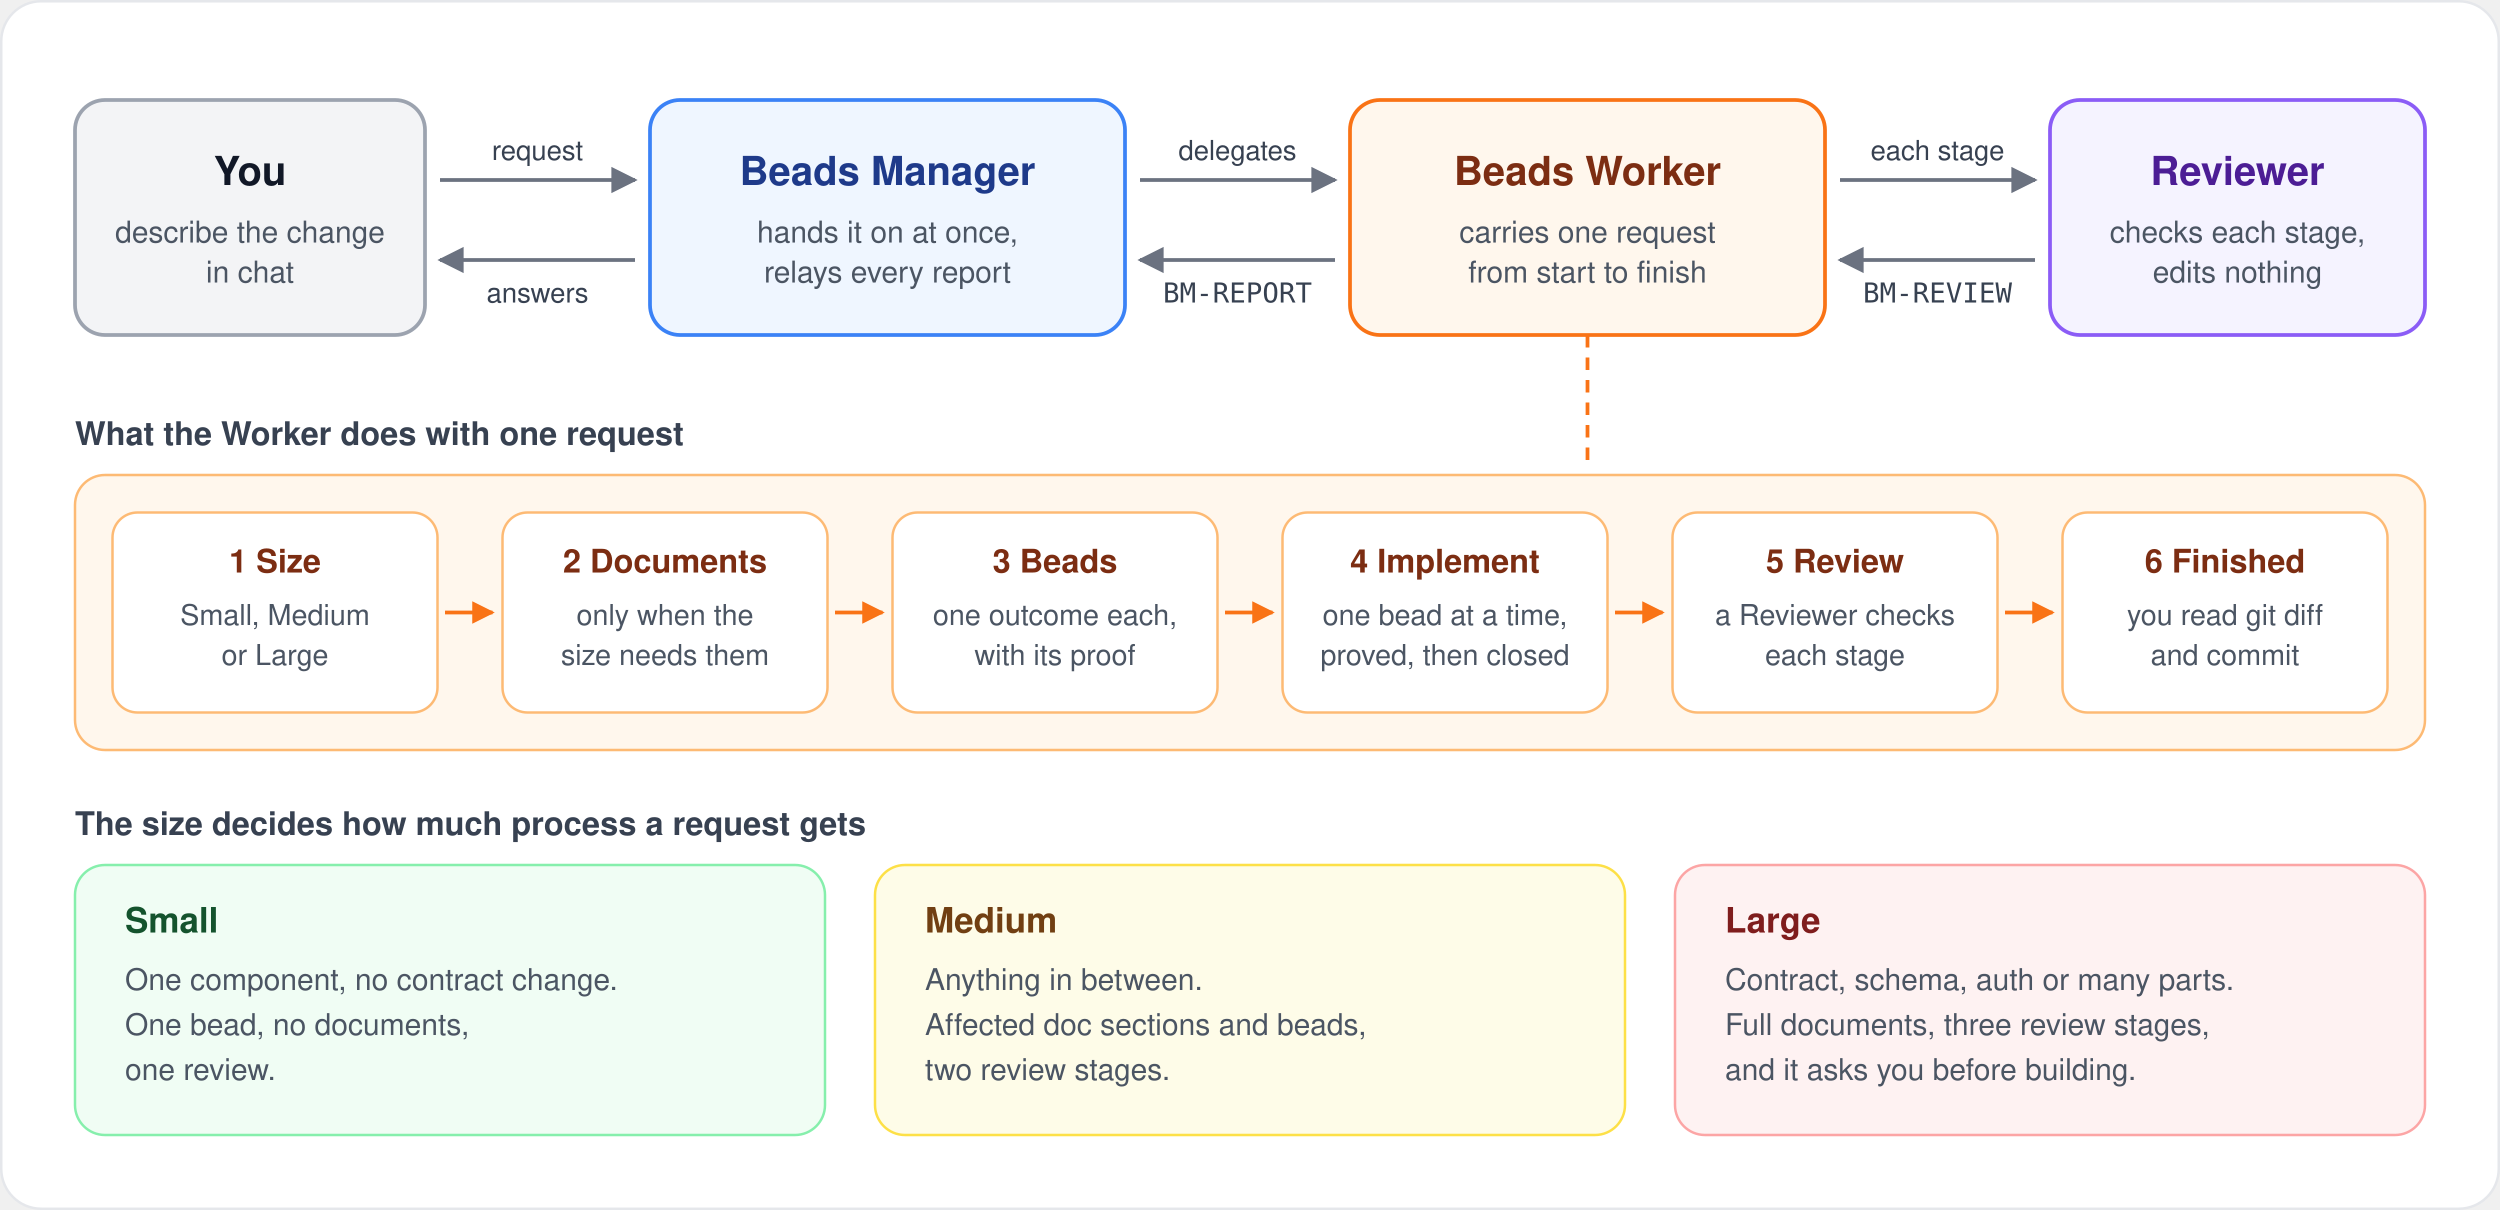
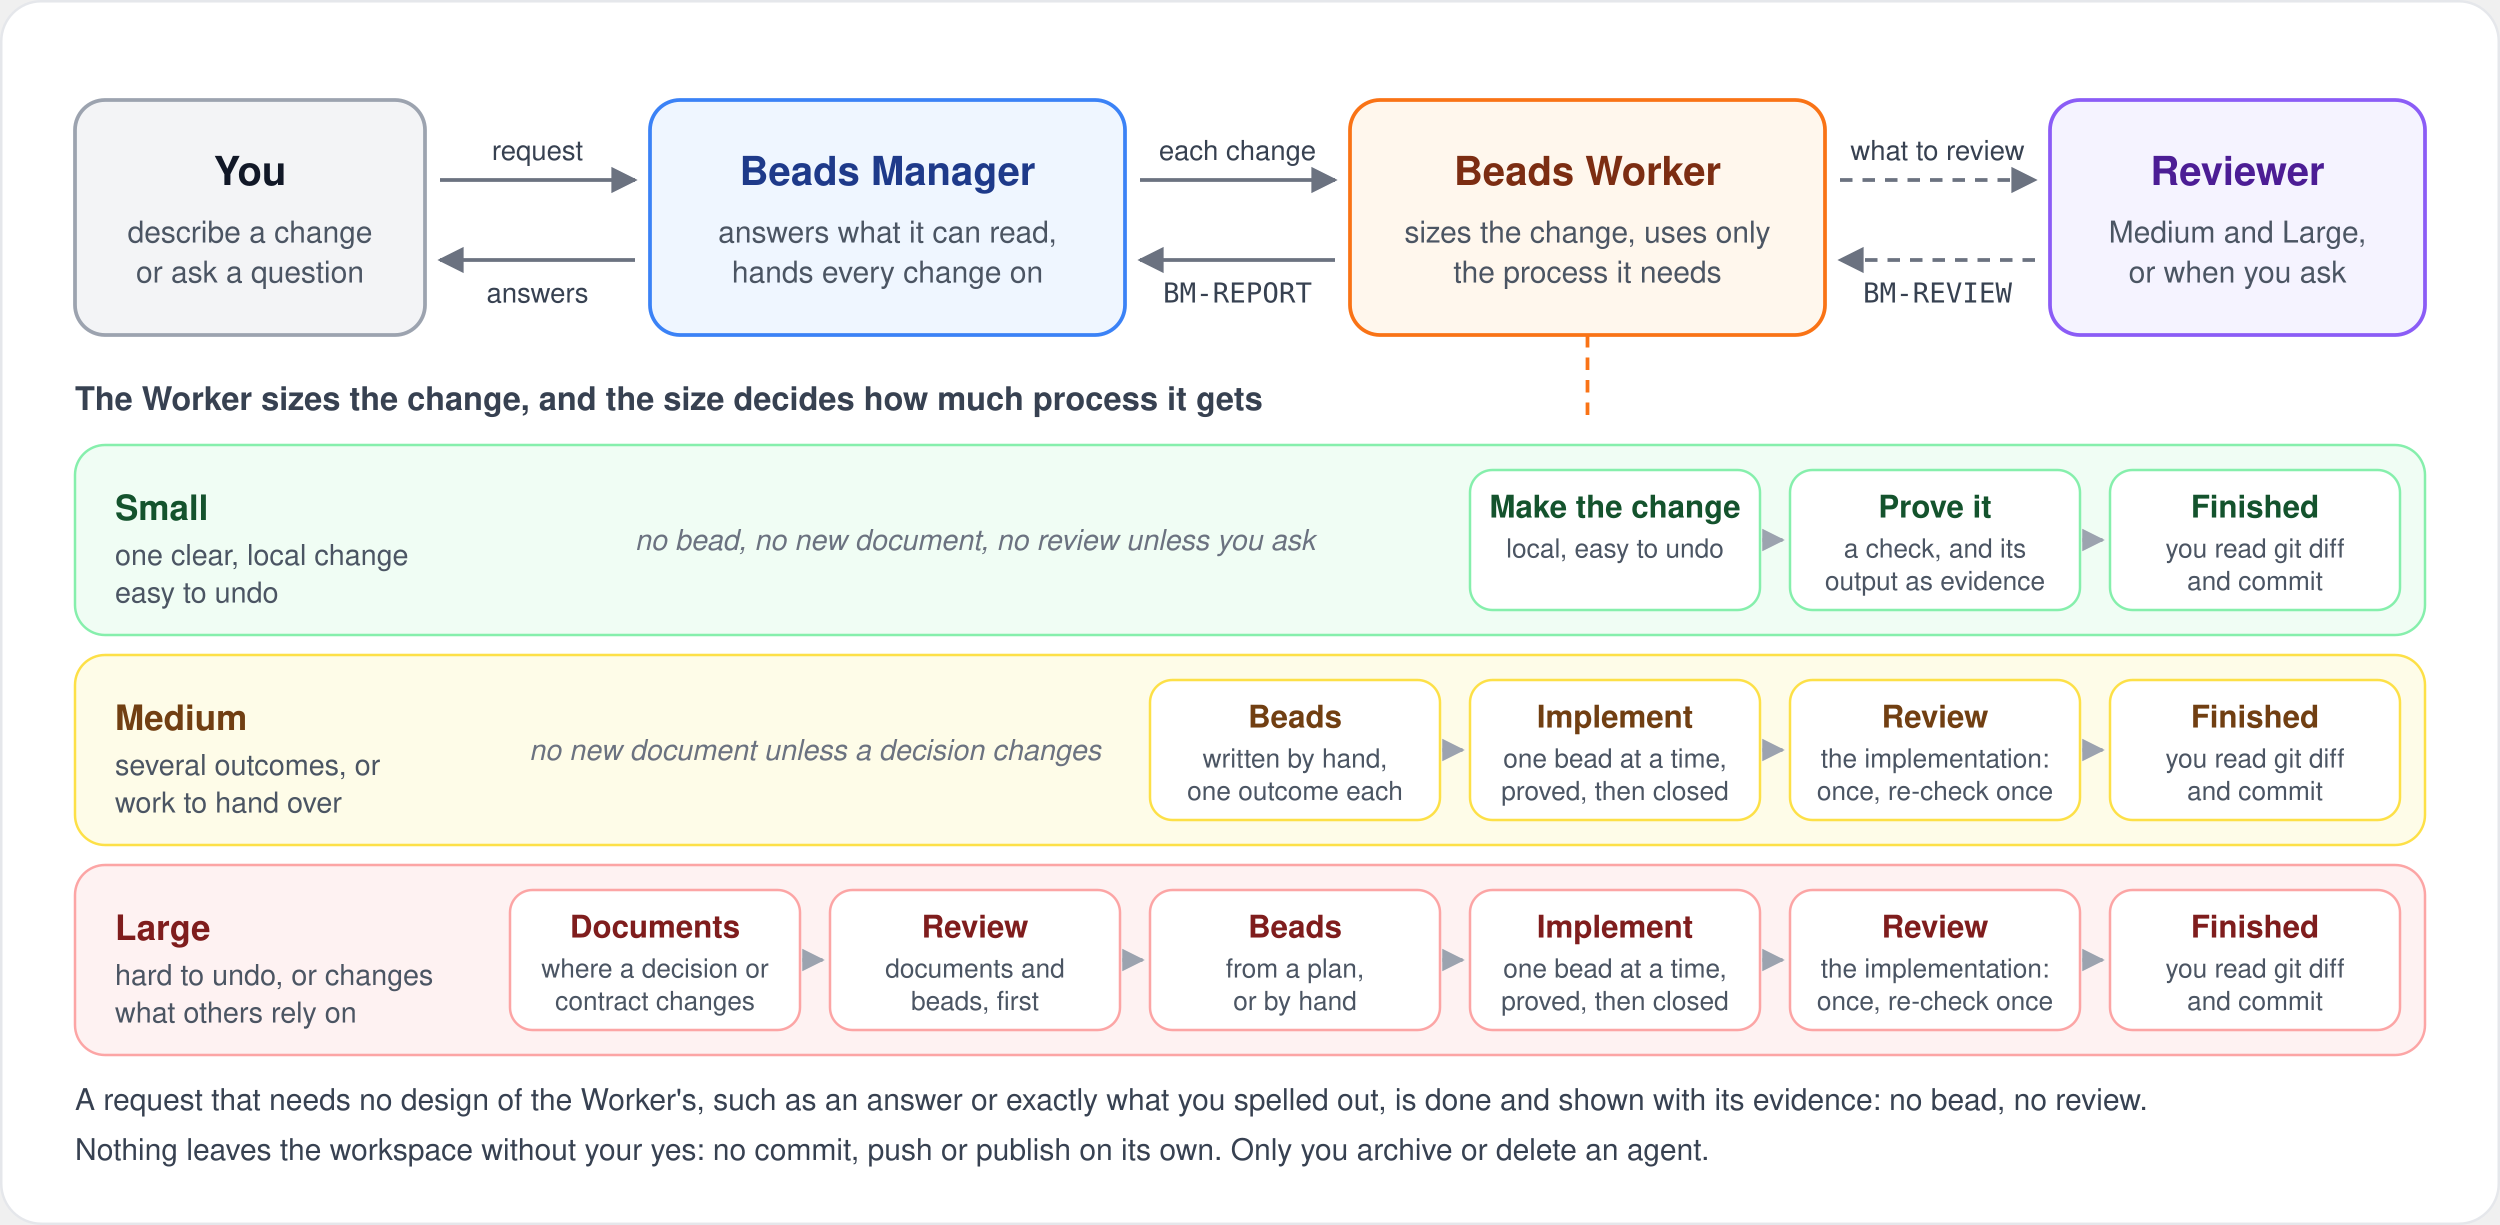
- <svg xmlns="http://www.w3.org/2000/svg" width="1000" height="484" viewBox="0 0 1000 484" role="img" aria-labelledby="title desc" font-family="-apple-system, BlinkMacSystemFont, 'Segoe UI', Helvetica, Arial, sans-serif">
+ <svg xmlns="http://www.w3.org/2000/svg" width="1000" height="490" viewBox="0 0 1000 490" role="img" aria-labelledby="title desc" font-family="-apple-system, BlinkMacSystemFont, 'Segoe UI', Helvetica, Arial, sans-serif">
  <defs>
    <marker id="arrow" viewBox="0 0 10 10" refX="9" refY="5" markerWidth="7" markerHeight="7" orient="auto-start-reverse">
      <path d="M0,0 L10,5 L0,10 z" fill="#6b7280" />
    </marker>
    <marker id="chevron" viewBox="0 0 10 10" refX="9" refY="5" markerWidth="6" markerHeight="6" orient="auto">
-       <path d="M0,0 L10,5 L0,10 z" fill="#f97316" />
+       <path d="M0,0 L10,5 L0,10 z" fill="#9ca3af" />
    </marker>
  </defs>
-   <rect x="0.5" y="0.5" width="999" height="483" rx="16" fill="#ffffff" stroke="#e5e7eb" />
+   <rect x="0.5" y="0.5" width="999" height="489" rx="16" fill="#ffffff" stroke="#e5e7eb" />
  <g text-anchor="middle">
    <rect x="30" y="40" width="140" height="94" rx="12" fill="#f3f4f6" stroke="#9ca3af" stroke-width="1.5" />
    <text x="100" y="74" font-size="16" font-weight="700" fill="#111827">You</text>
-     <text x="100" y="97" font-size="12" fill="#4b5563">describe the change</text>
-     <text x="100" y="113" font-size="12" fill="#4b5563">in chat</text>
+     <text x="100" y="97" font-size="12" fill="#4b5563">describe a change</text>
+     <text x="100" y="113" font-size="12" fill="#4b5563">or ask a question</text>
    <rect x="260" y="40" width="190" height="94" rx="12" fill="#eff6ff" stroke="#3b82f6" stroke-width="1.5" />
    <text x="355" y="74" font-size="16" font-weight="700" fill="#1e3a8a">Beads Manager</text>
-     <text x="355" y="97" font-size="12" fill="#4b5563">hands it on at once,</text>
-     <text x="355" y="113" font-size="12" fill="#4b5563">relays every report</text>
+     <text x="355" y="97" font-size="12" fill="#4b5563">answers what it can read,</text>
+     <text x="355" y="113" font-size="12" fill="#4b5563">hands every change on</text>
    <rect x="540" y="40" width="190" height="94" rx="12" fill="#fff7ed" stroke="#f97316" stroke-width="1.5" />
    <text x="635" y="74" font-size="16" font-weight="700" fill="#7c2d12">Beads Worker</text>
-     <text x="635" y="97" font-size="12" fill="#4b5563">carries one request</text>
-     <text x="635" y="113" font-size="12" fill="#4b5563">from start to finish</text>
+     <text x="635" y="97" font-size="12" fill="#4b5563">sizes the change, uses only</text>
+     <text x="635" y="113" font-size="12" fill="#4b5563">the process it needs</text>
    <rect x="820" y="40" width="150" height="94" rx="12" fill="#f5f3ff" stroke="#8b5cf6" stroke-width="1.5" />
    <text x="895" y="74" font-size="16" font-weight="700" fill="#4c1d95">Reviewer</text>
-     <text x="895" y="97" font-size="12" fill="#4b5563">checks each stage,</text>
-     <text x="895" y="113" font-size="12" fill="#4b5563">edits nothing</text>
+     <text x="895" y="97" font-size="12" fill="#4b5563">Medium and Large,</text>
+     <text x="895" y="113" font-size="12" fill="#4b5563">or when you ask</text>
  </g>
  <g stroke="#6b7280" stroke-width="1.5" fill="none">
    <line x1="176" y1="72" x2="254" y2="72" marker-end="url(#arrow)" />
    <line x1="456" y1="72" x2="534" y2="72" marker-end="url(#arrow)" />
-     <line x1="736" y1="72" x2="814" y2="72" marker-end="url(#arrow)" />
+     <line x1="736" y1="72" x2="814" y2="72" marker-end="url(#arrow)" stroke-dasharray="5 4" />
    <line x1="254" y1="104" x2="176" y2="104" marker-end="url(#arrow)" />
    <line x1="534" y1="104" x2="456" y2="104" marker-end="url(#arrow)" />
-     <line x1="814" y1="104" x2="736" y2="104" marker-end="url(#arrow)" />
+     <line x1="814" y1="104" x2="736" y2="104" marker-end="url(#arrow)" stroke-dasharray="5 4" />
  </g>
  <g text-anchor="middle" font-size="11" fill="#374151">
    <text x="215" y="64">request</text>
-     <text x="495" y="64">delegates</text>
-     <text x="775" y="64">each stage</text>
+     <text x="495" y="64">each change</text>
+     <text x="775" y="64">what to review</text>
    <text x="215" y="121">answers</text>
    <text x="495" y="121" font-family="ui-monospace, SFMono-Regular, Menlo, monospace">BM-REPORT</text>
    <text x="775" y="121" font-family="ui-monospace, SFMono-Regular, Menlo, monospace">BM-REVIEW</text>
  </g>
-   <line x1="635" y1="134" x2="635" y2="186" stroke="#f97316" stroke-width="1.5" stroke-dasharray="5 4" />
-   <text x="30" y="178" font-size="13" font-weight="700" fill="#374151">What the Worker does with one request</text>
-   <rect x="30" y="190" width="940" height="110" rx="12" fill="#fff7ed" stroke="#fdba74" />
-   <g text-anchor="middle">
-     <rect x="45" y="205" width="130" height="80" rx="10" fill="#ffffff" stroke="#fdba74" />
-     <text x="110" y="229" font-size="13" font-weight="700" fill="#7c2d12">1  Size</text>
-     <text x="110" y="250" font-size="11.5" fill="#4b5563">Small, Medium</text>
-     <text x="110" y="266" font-size="11.5" fill="#4b5563">or Large</text>
-     <rect x="201" y="205" width="130" height="80" rx="10" fill="#ffffff" stroke="#fdba74" />
-     <text x="266" y="229" font-size="13" font-weight="700" fill="#7c2d12">2  Documents</text>
-     <text x="266" y="250" font-size="11.5" fill="#4b5563">only when the</text>
-     <text x="266" y="266" font-size="11.5" fill="#4b5563">size needs them</text>
-     <rect x="357" y="205" width="130" height="80" rx="10" fill="#ffffff" stroke="#fdba74" />
-     <text x="422" y="229" font-size="13" font-weight="700" fill="#7c2d12">3  Beads</text>
-     <text x="422" y="250" font-size="11.5" fill="#4b5563">one outcome each,</text>
-     <text x="422" y="266" font-size="11.5" fill="#4b5563">with its proof</text>
-     <rect x="513" y="205" width="130" height="80" rx="10" fill="#ffffff" stroke="#fdba74" />
-     <text x="578" y="229" font-size="13" font-weight="700" fill="#7c2d12">4  Implement</text>
-     <text x="578" y="250" font-size="11.5" fill="#4b5563">one bead at a time,</text>
-     <text x="578" y="266" font-size="11.5" fill="#4b5563">proved, then closed</text>
-     <rect x="669" y="205" width="130" height="80" rx="10" fill="#ffffff" stroke="#fdba74" />
-     <text x="734" y="229" font-size="13" font-weight="700" fill="#7c2d12">5  Review</text>
-     <text x="734" y="250" font-size="11.5" fill="#4b5563">a Reviewer checks</text>
-     <text x="734" y="266" font-size="11.5" fill="#4b5563">each stage</text>
-     <rect x="825" y="205" width="130" height="80" rx="10" fill="#ffffff" stroke="#fdba74" />
-     <text x="890" y="229" font-size="13" font-weight="700" fill="#7c2d12">6  Finished</text>
-     <text x="890" y="250" font-size="11.5" fill="#4b5563">you read git diff</text>
-     <text x="890" y="266" font-size="11.5" fill="#4b5563">and commit</text>
+   <line x1="635" y1="134" x2="635" y2="170" stroke="#f97316" stroke-width="1.5" stroke-dasharray="5 4" />
+   <text x="30" y="164" font-size="13" font-weight="700" fill="#374151">The Worker sizes the change, and the size decides how much process it gets</text>
+   <g>
+     <rect x="30" y="178" width="940" height="76" rx="12" fill="#f0fdf4" stroke="#86efac" />
+     <text x="46" y="208" font-size="14" font-weight="700" fill="#14532d">Small</text>
+     <text x="46" y="226" font-size="11.5" fill="#4b5563">one clear, local change</text>
+     <text x="46" y="241" font-size="11.5" fill="#4b5563">easy to undo</text>
+     <text x="390" y="220" font-size="11.5" font-style="italic" fill="#6b7280" text-anchor="middle">no bead, no new document, no review unless you ask</text>
+     <rect x="588" y="188" width="116" height="56" rx="9" fill="#ffffff" stroke="#86efac" />
+     <text x="646" y="207" font-size="12.5" font-weight="700" fill="#14532d" text-anchor="middle">Make the change</text>
+     <text x="646" y="223" font-size="10.5" fill="#4b5563" text-anchor="middle">local, easy to undo</text>
+     <rect x="716" y="188" width="116" height="56" rx="9" fill="#ffffff" stroke="#86efac" />
+     <text x="774" y="207" font-size="12.5" font-weight="700" fill="#14532d" text-anchor="middle">Prove it</text>
+     <text x="774" y="223" font-size="10.5" fill="#4b5563" text-anchor="middle">a check, and its</text>
+     <text x="774" y="236" font-size="10.5" fill="#4b5563" text-anchor="middle">output as evidence</text>
+     <rect x="844" y="188" width="116" height="56" rx="9" fill="#ffffff" stroke="#86efac" />
+     <text x="902" y="207" font-size="12.5" font-weight="700" fill="#14532d" text-anchor="middle">Finished</text>
+     <text x="902" y="223" font-size="10.5" fill="#4b5563" text-anchor="middle">you read git diff</text>
+     <text x="902" y="236" font-size="10.5" fill="#4b5563" text-anchor="middle">and commit</text>
  </g>
-   <g stroke="#f97316" stroke-width="1.5">
-     <line x1="178" y1="245" x2="197" y2="245" marker-end="url(#chevron)" />
-     <line x1="334" y1="245" x2="353" y2="245" marker-end="url(#chevron)" />
-     <line x1="490" y1="245" x2="509" y2="245" marker-end="url(#chevron)" />
-     <line x1="646" y1="245" x2="665" y2="245" marker-end="url(#chevron)" />
-     <line x1="802" y1="245" x2="821" y2="245" marker-end="url(#chevron)" />
+   <g stroke="#9ca3af" stroke-width="1.5">
+     <line x1="705" y1="216" x2="713" y2="216" marker-end="url(#chevron)" />
+     <line x1="833" y1="216" x2="841" y2="216" marker-end="url(#chevron)" />
  </g>
-   <text x="30" y="334" font-size="13" font-weight="700" fill="#374151">The size decides how much process a request gets</text>
  <g>
-     <rect x="30" y="346" width="300" height="108" rx="12" fill="#f0fdf4" stroke="#86efac" />
-     <text x="50" y="373" font-size="14" font-weight="700" fill="#14532d">Small</text>
-     <text x="50" y="396" font-size="12" fill="#4b5563">One component, no contract change.</text>
-     <text x="50" y="414" font-size="12" fill="#4b5563">One bead, no documents,</text>
-     <text x="50" y="432" font-size="12" fill="#4b5563">one review.</text>
-     <rect x="350" y="346" width="300" height="108" rx="12" fill="#fefce8" stroke="#fde047" />
-     <text x="370" y="373" font-size="14" font-weight="700" fill="#713f12">Medium</text>
-     <text x="370" y="396" font-size="12" fill="#4b5563">Anything in between.</text>
-     <text x="370" y="414" font-size="12" fill="#4b5563">Affected doc sections and beads,</text>
-     <text x="370" y="432" font-size="12" fill="#4b5563">two review stages.</text>
-     <rect x="670" y="346" width="300" height="108" rx="12" fill="#fef2f2" stroke="#fca5a5" />
-     <text x="690" y="373" font-size="14" font-weight="700" fill="#7f1d1d">Large</text>
-     <text x="690" y="396" font-size="12" fill="#4b5563">Contract, schema, auth or many parts.</text>
-     <text x="690" y="414" font-size="12" fill="#4b5563">Full documents, three review stages,</text>
-     <text x="690" y="432" font-size="12" fill="#4b5563">and it asks you before building.</text>
+     <rect x="30" y="262" width="940" height="76" rx="12" fill="#fefce8" stroke="#fde047" />
+     <text x="46" y="292" font-size="14" font-weight="700" fill="#713f12">Medium</text>
+     <text x="46" y="310" font-size="11.5" fill="#4b5563">several outcomes, or</text>
+     <text x="46" y="325" font-size="11.5" fill="#4b5563">work to hand over</text>
+     <text x="326" y="304" font-size="11.5" font-style="italic" fill="#6b7280" text-anchor="middle">no new document unless a decision changes</text>
+     <rect x="460" y="272" width="116" height="56" rx="9" fill="#ffffff" stroke="#fde047" />
+     <text x="518" y="291" font-size="12.5" font-weight="700" fill="#713f12" text-anchor="middle">Beads</text>
+     <text x="518" y="307" font-size="10.5" fill="#4b5563" text-anchor="middle">written by hand,</text>
+     <text x="518" y="320" font-size="10.5" fill="#4b5563" text-anchor="middle">one outcome each</text>
+     <rect x="588" y="272" width="116" height="56" rx="9" fill="#ffffff" stroke="#fde047" />
+     <text x="646" y="291" font-size="12.5" font-weight="700" fill="#713f12" text-anchor="middle">Implement</text>
+     <text x="646" y="307" font-size="10.5" fill="#4b5563" text-anchor="middle">one bead at a time,</text>
+     <text x="646" y="320" font-size="10.5" fill="#4b5563" text-anchor="middle">proved, then closed</text>
+     <rect x="716" y="272" width="116" height="56" rx="9" fill="#ffffff" stroke="#fde047" />
+     <text x="774" y="291" font-size="12.5" font-weight="700" fill="#713f12" text-anchor="middle">Review</text>
+     <text x="774" y="307" font-size="10.5" fill="#4b5563" text-anchor="middle">the implementation:</text>
+     <text x="774" y="320" font-size="10.5" fill="#4b5563" text-anchor="middle">once, re-check once</text>
+     <rect x="844" y="272" width="116" height="56" rx="9" fill="#ffffff" stroke="#fde047" />
+     <text x="902" y="291" font-size="12.5" font-weight="700" fill="#713f12" text-anchor="middle">Finished</text>
+     <text x="902" y="307" font-size="10.5" fill="#4b5563" text-anchor="middle">you read git diff</text>
+     <text x="902" y="320" font-size="10.5" fill="#4b5563" text-anchor="middle">and commit</text>
  </g>
+   <g stroke="#9ca3af" stroke-width="1.5">
+     <line x1="577" y1="300" x2="585" y2="300" marker-end="url(#chevron)" />
+     <line x1="705" y1="300" x2="713" y2="300" marker-end="url(#chevron)" />
+     <line x1="833" y1="300" x2="841" y2="300" marker-end="url(#chevron)" />
+   </g>
+   <g>
+     <rect x="30" y="346" width="940" height="76" rx="12" fill="#fef2f2" stroke="#fca5a5" />
+     <text x="46" y="376" font-size="14" font-weight="700" fill="#7f1d1d">Large</text>
+     <text x="46" y="394" font-size="11.5" fill="#4b5563">hard to undo, or changes</text>
+     <text x="46" y="409" font-size="11.5" fill="#4b5563">what others rely on</text>
+     <rect x="204" y="356" width="116" height="56" rx="9" fill="#ffffff" stroke="#fca5a5" />
+     <text x="262" y="375" font-size="12.5" font-weight="700" fill="#7f1d1d" text-anchor="middle">Documents</text>
+     <text x="262" y="391" font-size="10.5" fill="#4b5563" text-anchor="middle">where a decision or</text>
+     <text x="262" y="404" font-size="10.5" fill="#4b5563" text-anchor="middle">contract changes</text>
+     <rect x="332" y="356" width="116" height="56" rx="9" fill="#ffffff" stroke="#fca5a5" />
+     <text x="390" y="375" font-size="12.5" font-weight="700" fill="#7f1d1d" text-anchor="middle">Review</text>
+     <text x="390" y="391" font-size="10.5" fill="#4b5563" text-anchor="middle">documents and</text>
+     <text x="390" y="404" font-size="10.5" fill="#4b5563" text-anchor="middle">beads, first</text>
+     <rect x="460" y="356" width="116" height="56" rx="9" fill="#ffffff" stroke="#fca5a5" />
+     <text x="518" y="375" font-size="12.5" font-weight="700" fill="#7f1d1d" text-anchor="middle">Beads</text>
+     <text x="518" y="391" font-size="10.5" fill="#4b5563" text-anchor="middle">from a plan,</text>
+     <text x="518" y="404" font-size="10.5" fill="#4b5563" text-anchor="middle">or by hand</text>
+     <rect x="588" y="356" width="116" height="56" rx="9" fill="#ffffff" stroke="#fca5a5" />
+     <text x="646" y="375" font-size="12.5" font-weight="700" fill="#7f1d1d" text-anchor="middle">Implement</text>
+     <text x="646" y="391" font-size="10.5" fill="#4b5563" text-anchor="middle">one bead at a time,</text>
+     <text x="646" y="404" font-size="10.5" fill="#4b5563" text-anchor="middle">proved, then closed</text>
+     <rect x="716" y="356" width="116" height="56" rx="9" fill="#ffffff" stroke="#fca5a5" />
+     <text x="774" y="375" font-size="12.5" font-weight="700" fill="#7f1d1d" text-anchor="middle">Review</text>
+     <text x="774" y="391" font-size="10.5" fill="#4b5563" text-anchor="middle">the implementation:</text>
+     <text x="774" y="404" font-size="10.5" fill="#4b5563" text-anchor="middle">once, re-check once</text>
+     <rect x="844" y="356" width="116" height="56" rx="9" fill="#ffffff" stroke="#fca5a5" />
+     <text x="902" y="375" font-size="12.5" font-weight="700" fill="#7f1d1d" text-anchor="middle">Finished</text>
+     <text x="902" y="391" font-size="10.5" fill="#4b5563" text-anchor="middle">you read git diff</text>
+     <text x="902" y="404" font-size="10.5" fill="#4b5563" text-anchor="middle">and commit</text>
+   </g>
+   <g stroke="#9ca3af" stroke-width="1.5">
+     <line x1="321" y1="384" x2="329" y2="384" marker-end="url(#chevron)" />
+     <line x1="449" y1="384" x2="457" y2="384" marker-end="url(#chevron)" />
+     <line x1="577" y1="384" x2="585" y2="384" marker-end="url(#chevron)" />
+     <line x1="705" y1="384" x2="713" y2="384" marker-end="url(#chevron)" />
+     <line x1="833" y1="384" x2="841" y2="384" marker-end="url(#chevron)" />
+   </g>
+   <text x="30" y="444" font-size="12" fill="#374151">A request that needs no design of the Worker's, such as an answer or exactly what you spelled out, is done and shown with its evidence: no bead, no review.</text>
+   <text x="30" y="464" font-size="12" fill="#374151">Nothing leaves the workspace without your yes: no commit, push or publish on its own. Only you archive or delete an agent.</text>
</svg>
